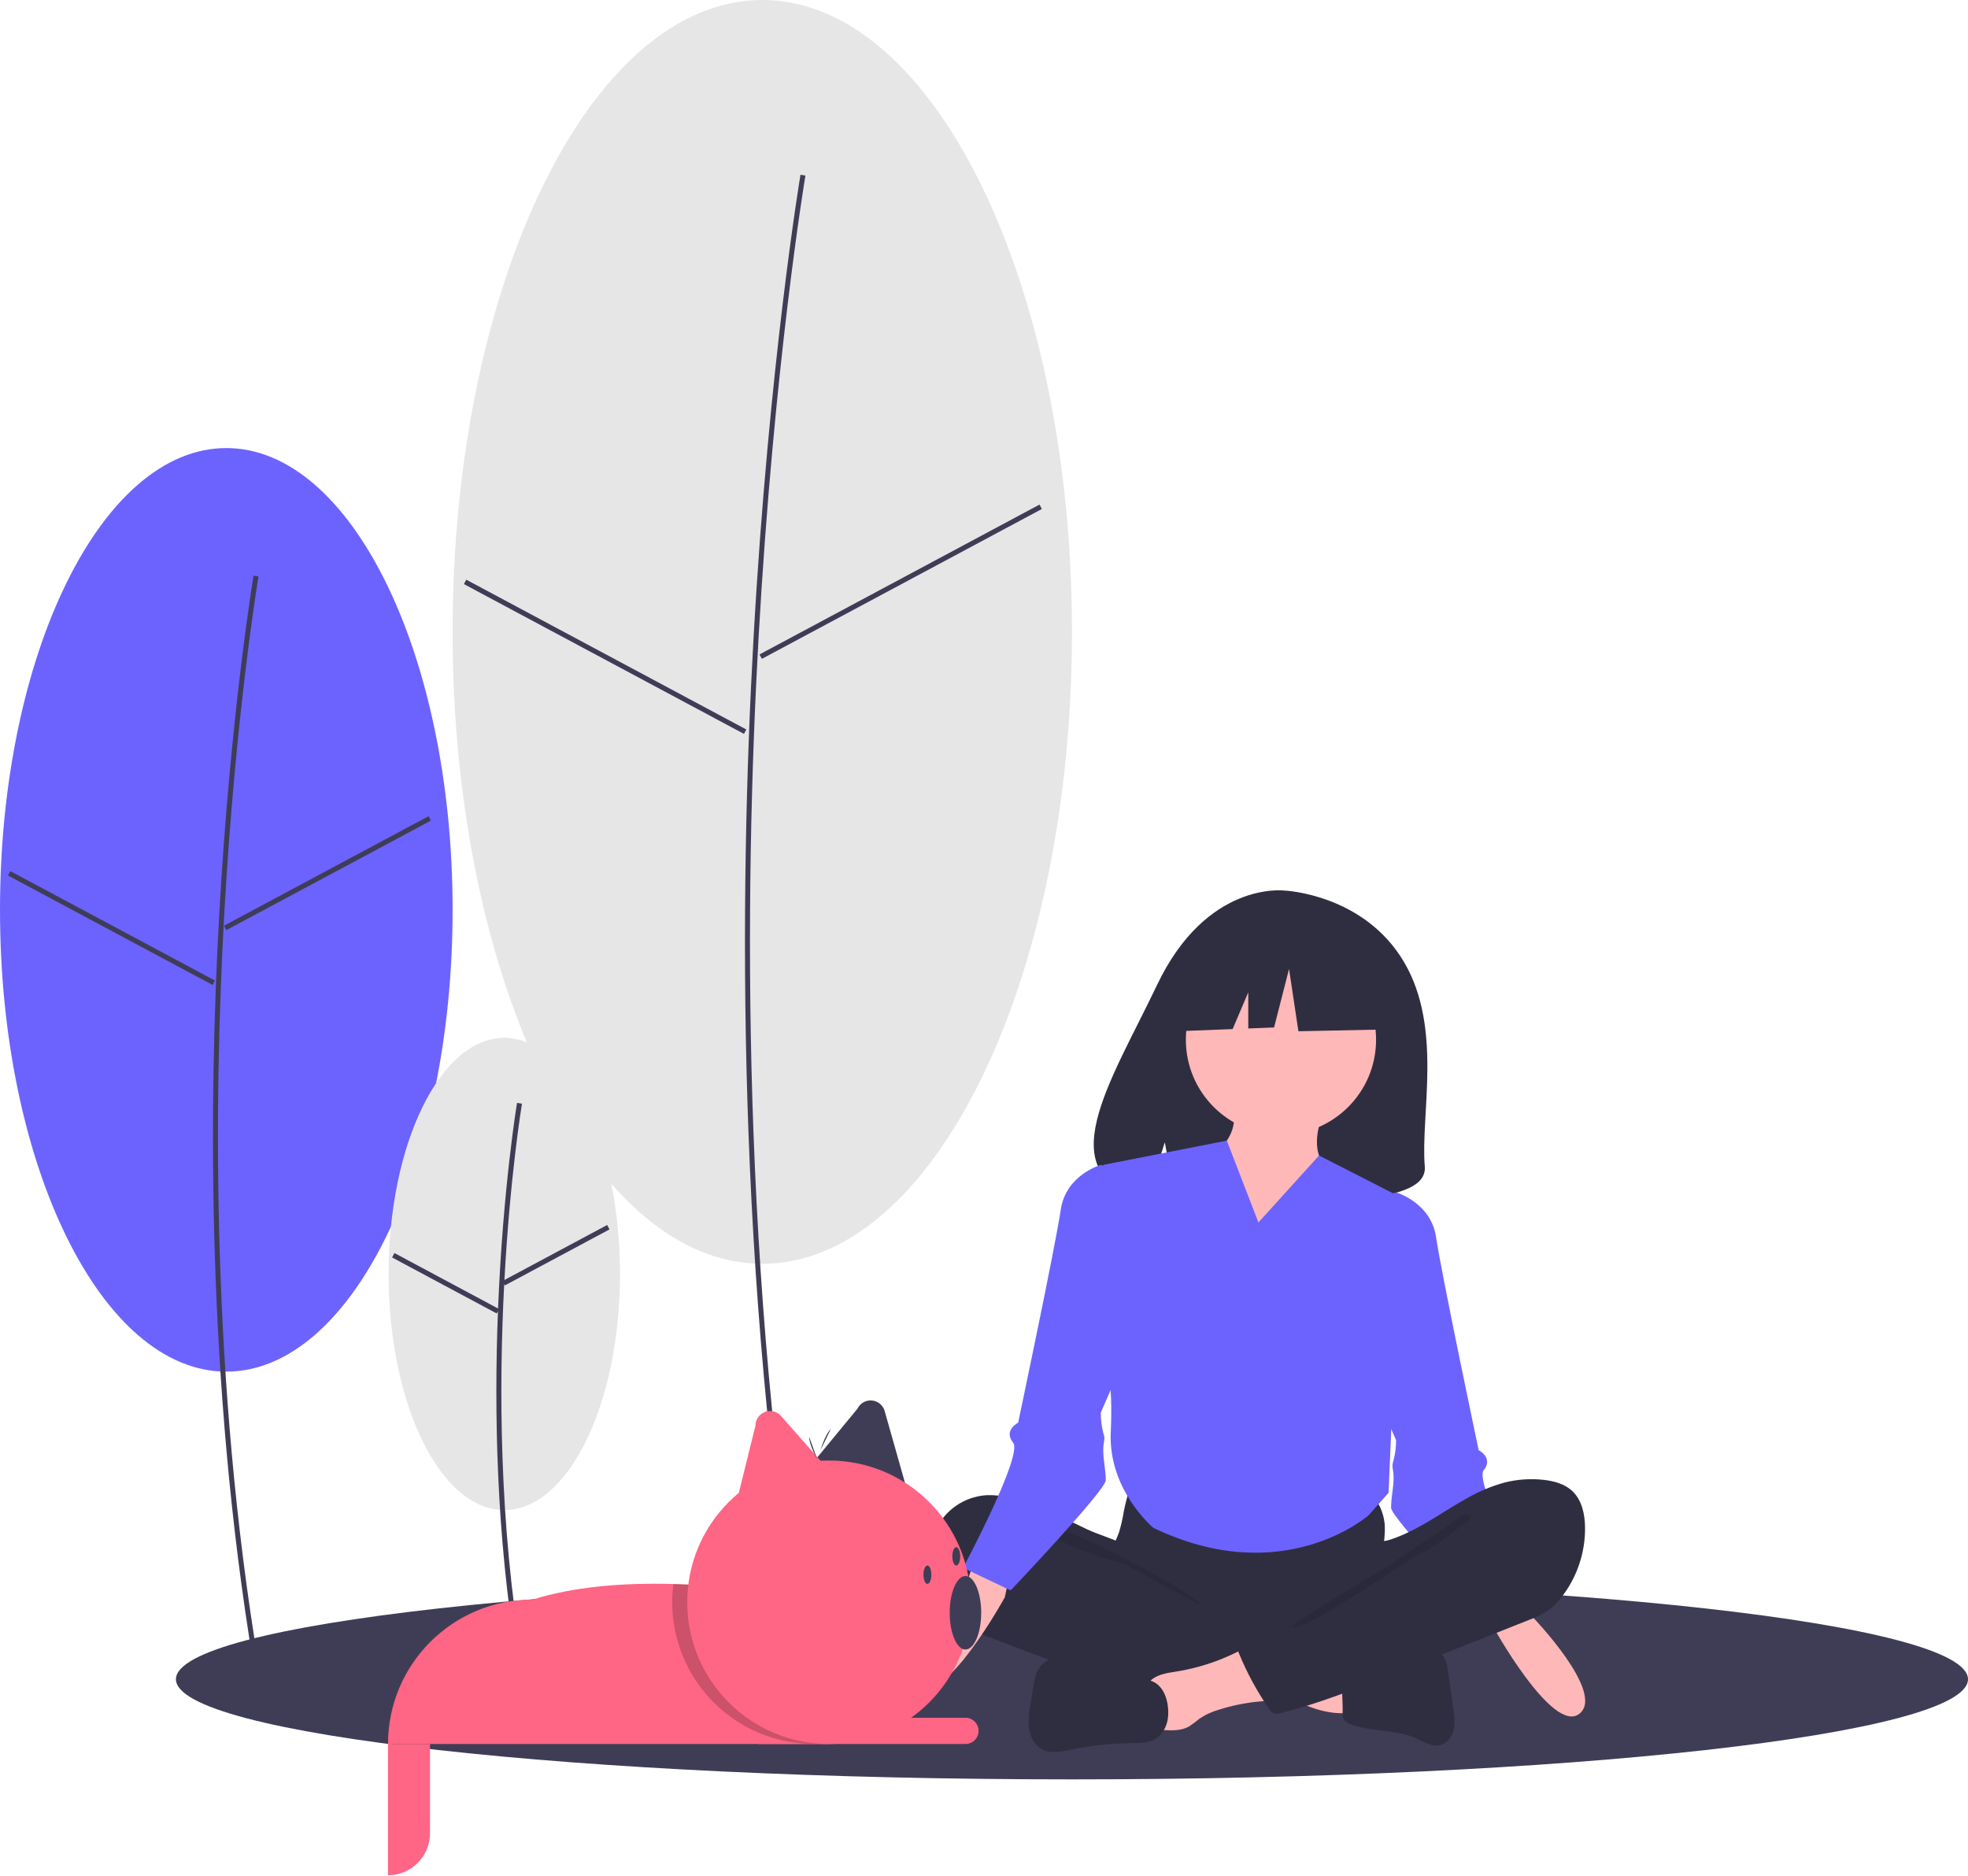
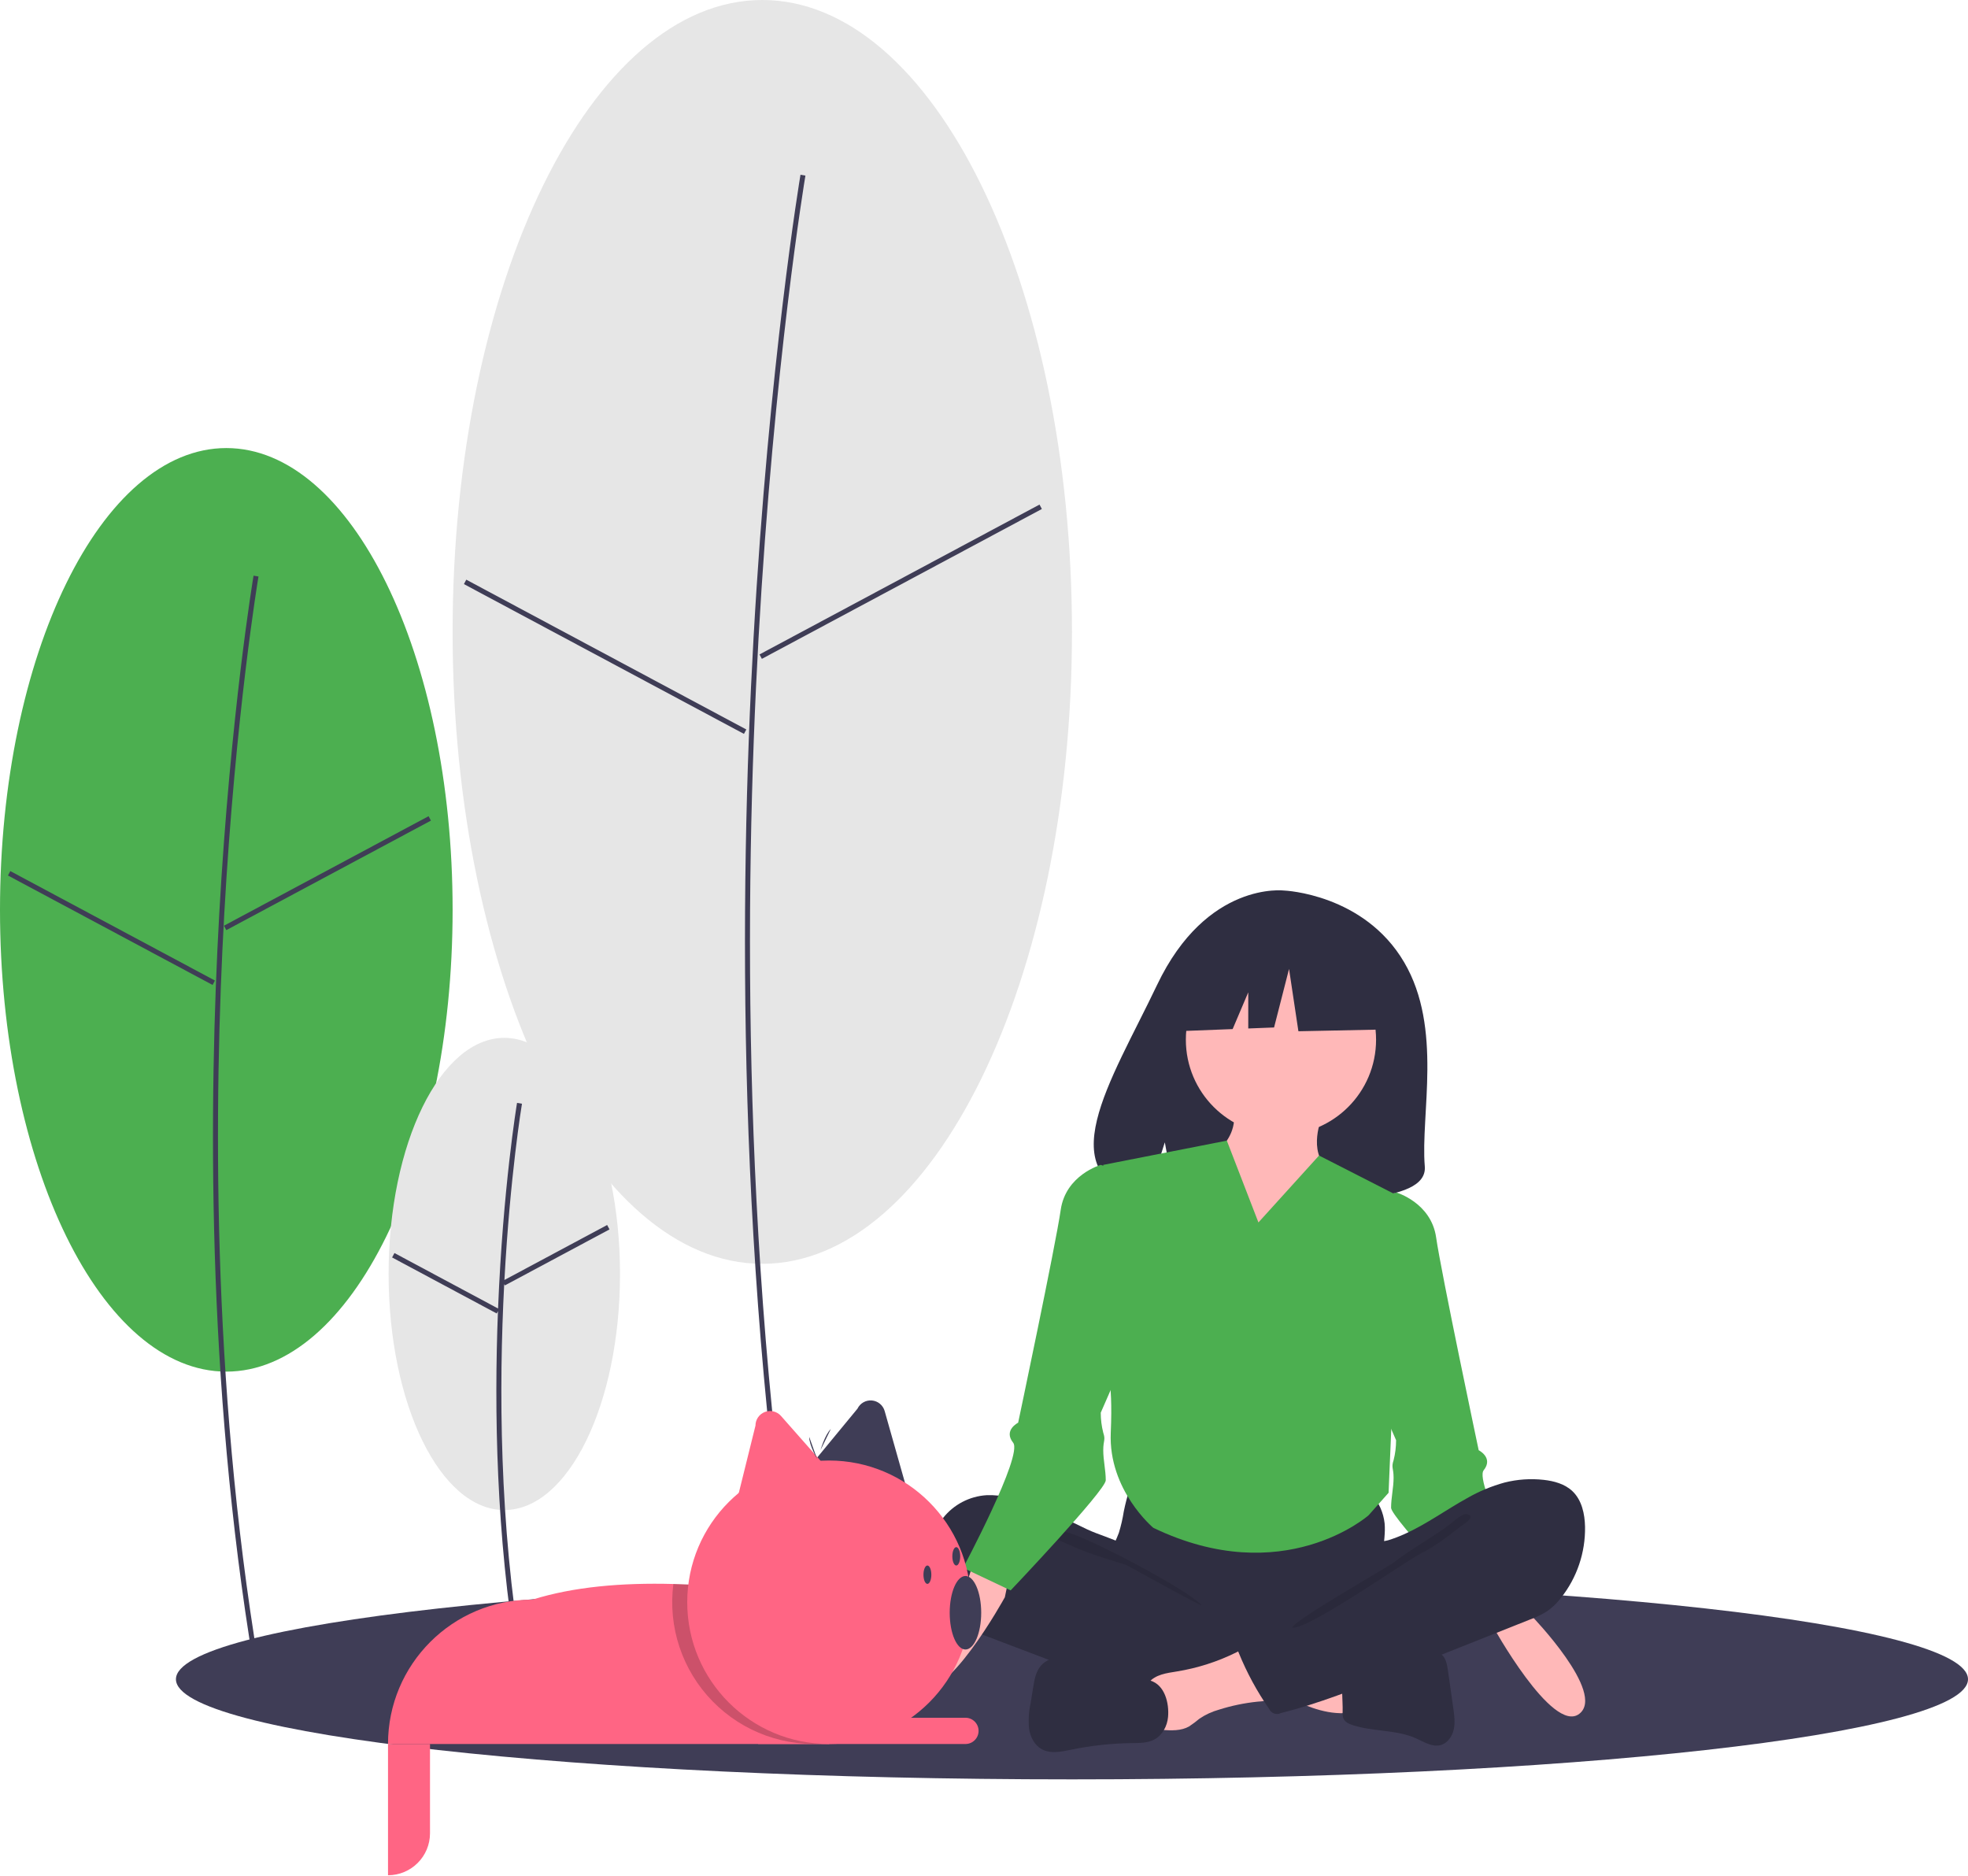
<svg xmlns="http://www.w3.org/2000/svg" data-name="Layer 1" width="786.295" height="749.197" viewBox="0 0 786.295 749.197">
  <ellipse cx="428.295" cy="670.89" rx="358" ry="40" fill="#3f3d56" />
  <path d="M812.694,702.031l6.174,19.023s29.736,30.721,18.981,39.048-34.884-35.568-34.884-35.568l-4.447-21.476Z" transform="translate(-206.8527 -75.40145)" fill="#ffb8b8" />
-   <path d="M755.647,554.792l9-3s14,4,16,18,17,85,17,85,6,3,2,8,20,50,20,50l-19,9s-38-40-38-44,1-8,1-12-1-4,0-7a32.167,32.167,0,0,0,1-8l-7-16Z" transform="translate(-206.8527 -75.40145)" fill="#6c63ff" />
-   <ellipse cx="90.418" cy="363.498" rx="90.418" ry="184.489" fill="#6c63ff" />
+   <path d="M755.647,554.792l9-3s14,4,16,18,17,85,17,85,6,3,2,8,20,50,20,50l-19,9s-38-40-38-44,1-8,1-12-1-4,0-7a32.167,32.167,0,0,0,1-8l-7-16Z" transform="translate(-206.8527 -75.40145)" fill="#4caf50" />
+   <ellipse cx="90.418" cy="363.498" rx="90.418" ry="184.489" fill="#4caf50" />
  <path d="M296.44,440.813c4.51-80.307,13.598-134.551,13.689-135.09l-1.972-.334c-.091.539-9.195,54.871-13.712,135.281-4.169,74.214-5.175,186.467,13.712,299.786l1.973-.328C291.275,627.001,292.279,514.918,296.44,440.813Z" transform="translate(-206.8527 -75.40145)" fill="#3f3d56" />
  <rect x="291.316" y="423.245" width="92.725" height="2" transform="translate(-367.0872 134.1508) rotate(-28.1569)" fill="#3f3d56" />
  <rect x="250.382" y="399.802" width="2" height="92.725" transform="translate(-467.4565 381.993) rotate(-61.8584)" fill="#3f3d56" />
  <ellipse cx="304.565" cy="252.458" rx="123.73" ry="252.458" fill="#e6e6e6" />
  <path d="M509.915,330.446c6.173-109.911,18.611-184.152,18.736-184.889l-1.972-.334c-.125.738-12.579,75.065-18.759,185.08-5.705,101.538-7.081,255.118,18.759,410.153l1.973-.328C502.844,585.284,504.218,431.875,509.915,330.446Z" transform="translate(-206.8527 -75.40145)" fill="#3f3d56" />
  <rect x="503.27" y="306.806" width="126.887" height="2" transform="translate(-285.037 228.4522) rotate(-28.1571)" fill="#3f3d56" />
  <rect x="447.623" y="274.358" width="2" height="126.887" transform="translate(-267.6919 498.664) rotate(-61.8584)" fill="#3f3d56" />
  <ellipse cx="201.491" cy="508.968" rx="46.229" ry="94.325" fill="#e6e6e6" />
  <path d="M408.303,588.433l.274.512,41.798-22.372-.943-1.764-41.041,21.967c2.271-41.801,6.916-69.863,7.01-70.415l-1.972-.334c-.102.603-5.621,33.927-7.58,82.145L364.455,576.016,363.512,577.78,405.309,600.152l.499-.933c-1.567,39.797-.689,89.56,7.62,139.41l1.973-.328C406.342,683.949,406.143,629.699,408.303,588.433Z" transform="translate(-206.8527 -75.40145)" fill="#3f3d56" />
  <path d="M767.884,459.866c-16.074-27.395-47.876-28.672-47.876-28.672s-30.989-3.997-50.868,37.726c-18.529,38.89-44.101,76.439-4.117,85.543l7.222-22.674,4.473,24.362a155.111,155.111,0,0,0,17.108.295c42.82-1.394,83.599.408,82.286-15.091C774.367,520.752,783.35,486.226,767.884,459.866Z" transform="translate(-206.8527 -75.40145)" fill="#2f2e41" />
  <path d="M655.842,679.301a61.24,61.24,0,0,1-1.949,8.463c-.956,2.712-2.432,5.22-3.307,7.96-2.787,8.734,1.077,18.472,7.247,25.213a40.722,40.722,0,0,0,19.887,11.911c5.566,1.412,11.354,1.615,17.091,1.812,15.885.543,32.178,1.029,47.229-4.12a81.72,81.72,0,0,0,13.722-6.288,10.287,10.287,0,0,0,3.56-2.828c1.148-1.649,1.295-3.786,1.285-5.801-.034-6.792-1.399-13.55-1.075-20.334.18-3.758.877-7.513.534-11.259a20.71,20.71,0,0,0-15.738-17.892c-4.27-.925-8.698-.421-13.046.001a329.789,329.789,0,0,1-33.951,1.531c-11.582-.075-23.093-1.858-34.617-2.044-3.408-.055-3.339,1.005-4.424,4.332A81.605,81.605,0,0,0,655.842,679.301Z" transform="translate(-206.8527 -75.40145)" fill="#2f2e41" />
  <path d="M610.552,673.78a33.989,33.989,0,0,0-9.533-1.022,24.06,24.06,0,0,0-17.379,9.114,24.491,24.491,0,0,0-4.711,19.177,40.533,40.533,0,0,0,3.777,10.412c2.528,5.175,5.56,10.338,10.241,13.655a39.737,39.737,0,0,0,9.038,4.339l24.65,9.367c3.626,1.378,7.253,2.756,10.915,4.034a211.899,211.899,0,0,0,57.013,11.432c5.919.356,11.928.454,17.702-.905a5.749,5.749,0,0,0,3.625-1.976,6.302,6.302,0,0,0,.81-2.699l1.517-10.711a9.047,9.047,0,0,0-.129-4.515c-.695-1.8-2.437-2.932-4.097-3.895-16.206-9.388-35.128-14.568-48.769-27.453-3.211-3.033-5.899-7.842-9.8-9.902-4.424-2.337-9.635-3.67-14.208-5.823C631.217,681.702,621.387,676.293,610.552,673.78Z" transform="translate(-206.8527 -75.40145)" fill="#2f2e41" />
  <path d="M635.162,688.22c8.713,2.754,45.498,21.832,51.804,28.493-.845.307-29.52-15.902-30.381-16.162-7.821-2.368-15.686-4.751-23.114-8.216-1.494-.697-9.707-3.973-9.335-5.875C624.555,684.314,633.615,687.731,635.162,688.22Z" transform="translate(-206.8527 -75.40145)" opacity="0.1" />
  <path d="M743.86,759.842a2.034,2.034,0,0,0,1.381-.41,2.165,2.165,0,0,0,.432-1.603l-.041-14.592c-4.16-1.999-8.813-2.64-13.381-3.256L710.94,737.108c.49.066-3.332,9.258-2.746,10.486,1.033,2.163,8.926,4.08,11.153,5.101C727.091,756.245,735.138,760.148,743.86,759.842Z" transform="translate(-206.8527 -75.40145)" fill="#ffb8b8" />
  <path d="M676.996,743.187c-4.024.646-8.515,1.218-11.121,4.377-3.305,4.006-1.898,9.979-.321,14.942a6.454,6.454,0,0,0,1.371,2.719c1.076,1.071,2.724,1.227,4.233,1.324,3.67.234,7.575.418,10.781-1.398a47.284,47.284,0,0,0,4.188-3.14,26.743,26.743,0,0,1,7.7-3.551,77.279,77.279,0,0,1,15.456-3.213,23.853,23.853,0,0,0,6.089-1.083,6.774,6.774,0,0,0,4.288-4.199c.743-2.652-.785-5.355-2.251-7.681-1.825-2.897-3.759-5.947-6.481-8.08-3.971-3.111-5.935-.723-9.935,1.268A83.779,83.779,0,0,1,676.996,743.187Z" transform="translate(-206.8527 -75.40145)" fill="#ffb8b8" />
  <path d="M666.481,746.842l-25.549-7.617a33.562,33.562,0,0,0-9.508-1.858c-3.24.002-6.63,1.074-8.732,3.562-1.981,2.345-2.548,5.551-3.042,8.591l-1.057,6.504a32.945,32.945,0,0,0-.592,9.988c.483,3.314,2.16,6.625,5.076,8.229,3.536,1.946,7.869.995,11.815.182a127.567,127.567,0,0,1,24.212-2.619c3.058-.037,6.266.002,8.968-1.443,3.212-1.717,5.134-5.348,5.464-9C674.039,755.806,672.203,748.548,666.481,746.842Z" transform="translate(-206.8527 -75.40145)" fill="#2f2e41" />
  <path d="M753.903,740.205c3.312-.586,6.235-2.484,9.409-3.605,4.467-1.577,9.308-1.577,14.041-1.56,1.737.006,3.588.046,5.034,1.017,2.085,1.4,2.619,4.202,2.974,6.702l2.139,15.088c.402,2.838.802,5.752.175,8.548s-2.517,5.492-5.268,6.213c-3.341.876-6.616-1.277-9.771-2.691-7.884-3.534-17.049-2.631-25.27-5.273-1.526-.49-3.16-1.24-3.782-2.728a6.257,6.257,0,0,1-.294-2.607c.141-4.85-.873-11.472.574-16.107C745.165,739.034,750.206,740.205,753.903,740.205Z" transform="translate(-206.8527 -75.40145)" fill="#2f2e41" />
  <path d="M807.971,667.707A43.998,43.998,0,0,1,823.6,666.63c4.178.464,8.483,1.637,11.534,4.554,3.713,3.55,4.906,9.041,5.006,14.201a44.614,44.614,0,0,1-9.56,28.335,25.588,25.588,0,0,1-5.466,5.307,35.846,35.846,0,0,1-7.112,3.457L762.798,744.446c-14.523,5.778-29.097,11.572-44.245,15.381a3.436,3.436,0,0,1-4.64-1.697,115.669,115.669,0,0,1-12.099-22.324,2.018,2.018,0,0,1-.156-1.672,1.984,1.984,0,0,1,.815-.7l39.046-22.629a39.471,39.471,0,0,0,7.947-5.523,19.897,19.897,0,0,0,4.08-5.73c.809-1.705.885-5.729,1.919-6.989,1.012-1.234,4.475-1.332,6.074-1.818a54.821,54.821,0,0,0,6.612-2.521c8.734-3.941,16.512-9.668,24.885-14.282A63.547,63.547,0,0,1,807.971,667.707Z" transform="translate(-206.8527 -75.40145)" fill="#2f2e41" />
  <path d="M785.835,684.606c-6.708,5.082-15.394,9.753-22.043,14.969-2.269,1.78-40.095,23.23-40.63,26.079,6.203,1.054,45.715-26.827,51.368-29.609s10.664-6.705,15.63-10.6c1.265-.992,6.629-3.976,2.996-5.085C791.11,679.737,787.346,683.59,785.835,684.606Z" transform="translate(-206.8527 -75.40145)" opacity="0.1" />
  <circle cx="511.795" cy="415.39" r="38" fill="#ffb8b8" />
  <path d="M734.647,522.792s-6,15,5,21-34,54-34,54l-20-58s17-6,14-22Z" transform="translate(-206.8527 -75.40145)" fill="#ffb8b8" />
-   <path d="M709.647,563.792l24.218-26.736,32.782,16.736-5,118-8,9s-34,30-86,5c0,0-18-15-17-38s-2-26-2-26l-1-81,49.371-9.688Z" transform="translate(-206.8527 -75.40145)" fill="#6c63ff" />
+   <path d="M709.647,563.792l24.218-26.736,32.782,16.736-5,118-8,9s-34,30-86,5c0,0-18-15-17-38s-2-26-2-26l-1-81,49.371-9.688Z" transform="translate(-206.8527 -75.40145)" fill="#4caf50" />
  <path d="M598.6,691.031l-6.174,19.023S562.69,740.775,573.445,749.102s34.884-35.568,34.884-35.568l4.447-21.476Z" transform="translate(-206.8527 -75.40145)" fill="#ffb8b8" />
-   <path d="M655.647,543.792l-9-3s-14,4-16,18-17,85-17,85-6,3-2,8-20,50-20,50l19,9s38-40,38-44-1-8-1-12,1-4,0-7a32.167,32.167,0,0,1-1-8l7-16Z" transform="translate(-206.8527 -75.40145)" fill="#6c63ff" />
+   <path d="M655.647,543.792l-9-3s-14,4-16,18-17,85-17,85-6,3-2,8-20,50-20,50l19,9s38-40,38-44-1-8-1-12,1-4,0-7a32.167,32.167,0,0,1-1-8l7-16Z" transform="translate(-206.8527 -75.40145)" fill="#4caf50" />
  <polygon points="553.925 381.823 522.506 365.224 479.119 372.014 470.142 412.005 492.488 411.138 498.73 396.446 498.73 410.895 509.041 410.495 515.026 387.105 518.766 412.005 555.421 411.25 553.925 381.823" fill="#2f2e41" />
  <path d="M538.057,714.482v57.68h-176.18a57.683,57.683,0,0,1,57.68-57.68c16.52-5.15,35.62-6.79,56.34-6.25C495.447,708.732,516.437,711.182,538.057,714.482Z" transform="translate(-206.8527 -75.40145)" fill="#ff6584" />
  <path d="M306.037,684.178h82.847a5.244,5.244,0,0,1,5.244,5.244v0a5.244,5.244,0,0,1-5.244,5.244H306.037a0,0,0,0,1,0,0v-10.487A0,0,0,0,1,306.037,684.178Z" fill="#3f3d56" />
  <path d="M527.238,665.12l22.206-26.918a5.829,5.829,0,0,1,10.865.931l8.757,30.918Z" transform="translate(-206.8527 -75.40145)" fill="#3f3d56" />
  <path d="M500.305,678.829l8.39-33.872a5.829,5.829,0,0,1,10.2-3.857l21.261,24.096Z" transform="translate(-206.8527 -75.40145)" fill="#ff6584" />
  <path d="M155.024,696.762h16.779a0,0,0,0,1,0,0v35.656a16.779,16.779,0,0,1-16.779,16.779h0a0,0,0,0,1,0,0V696.762A0,0,0,0,1,155.024,696.762Z" fill="#ff6584" />
  <path d="M302.891,686.275h82.847a5.244,5.244,0,0,1,5.244,5.244v0a5.244,5.244,0,0,1-5.244,5.244H302.891a0,0,0,0,1,0,0V686.275A0,0,0,0,1,302.891,686.275Z" fill="#ff6584" />
  <path d="M538.057,714.482v57.36a56.645,56.645,0,0,1-62.16-63.61C495.447,708.732,516.437,711.182,538.057,714.482Z" transform="translate(-206.8527 -75.40145)" opacity="0.2" />
  <circle cx="331.206" cy="640.132" r="56.63" fill="#ff6584" />
  <ellipse cx="385.738" cy="644.327" rx="6.292" ry="14.682" fill="#3f3d56" />
  <ellipse cx="370.532" cy="629.121" rx="1.573" ry="3.67" fill="#3f3d56" />
  <ellipse cx="382.068" cy="621.78" rx="1.573" ry="3.67" fill="#3f3d56" />
  <path d="M533.307,658.273s-3.147-5.475-3.147-8.815" transform="translate(-206.8527 -75.40145)" fill="#3f3d56" />
  <path d="M534.692,654.732s1.715-6.078,4.103-8.413" transform="translate(-206.8527 -75.40145)" fill="#3f3d56" />
</svg>
